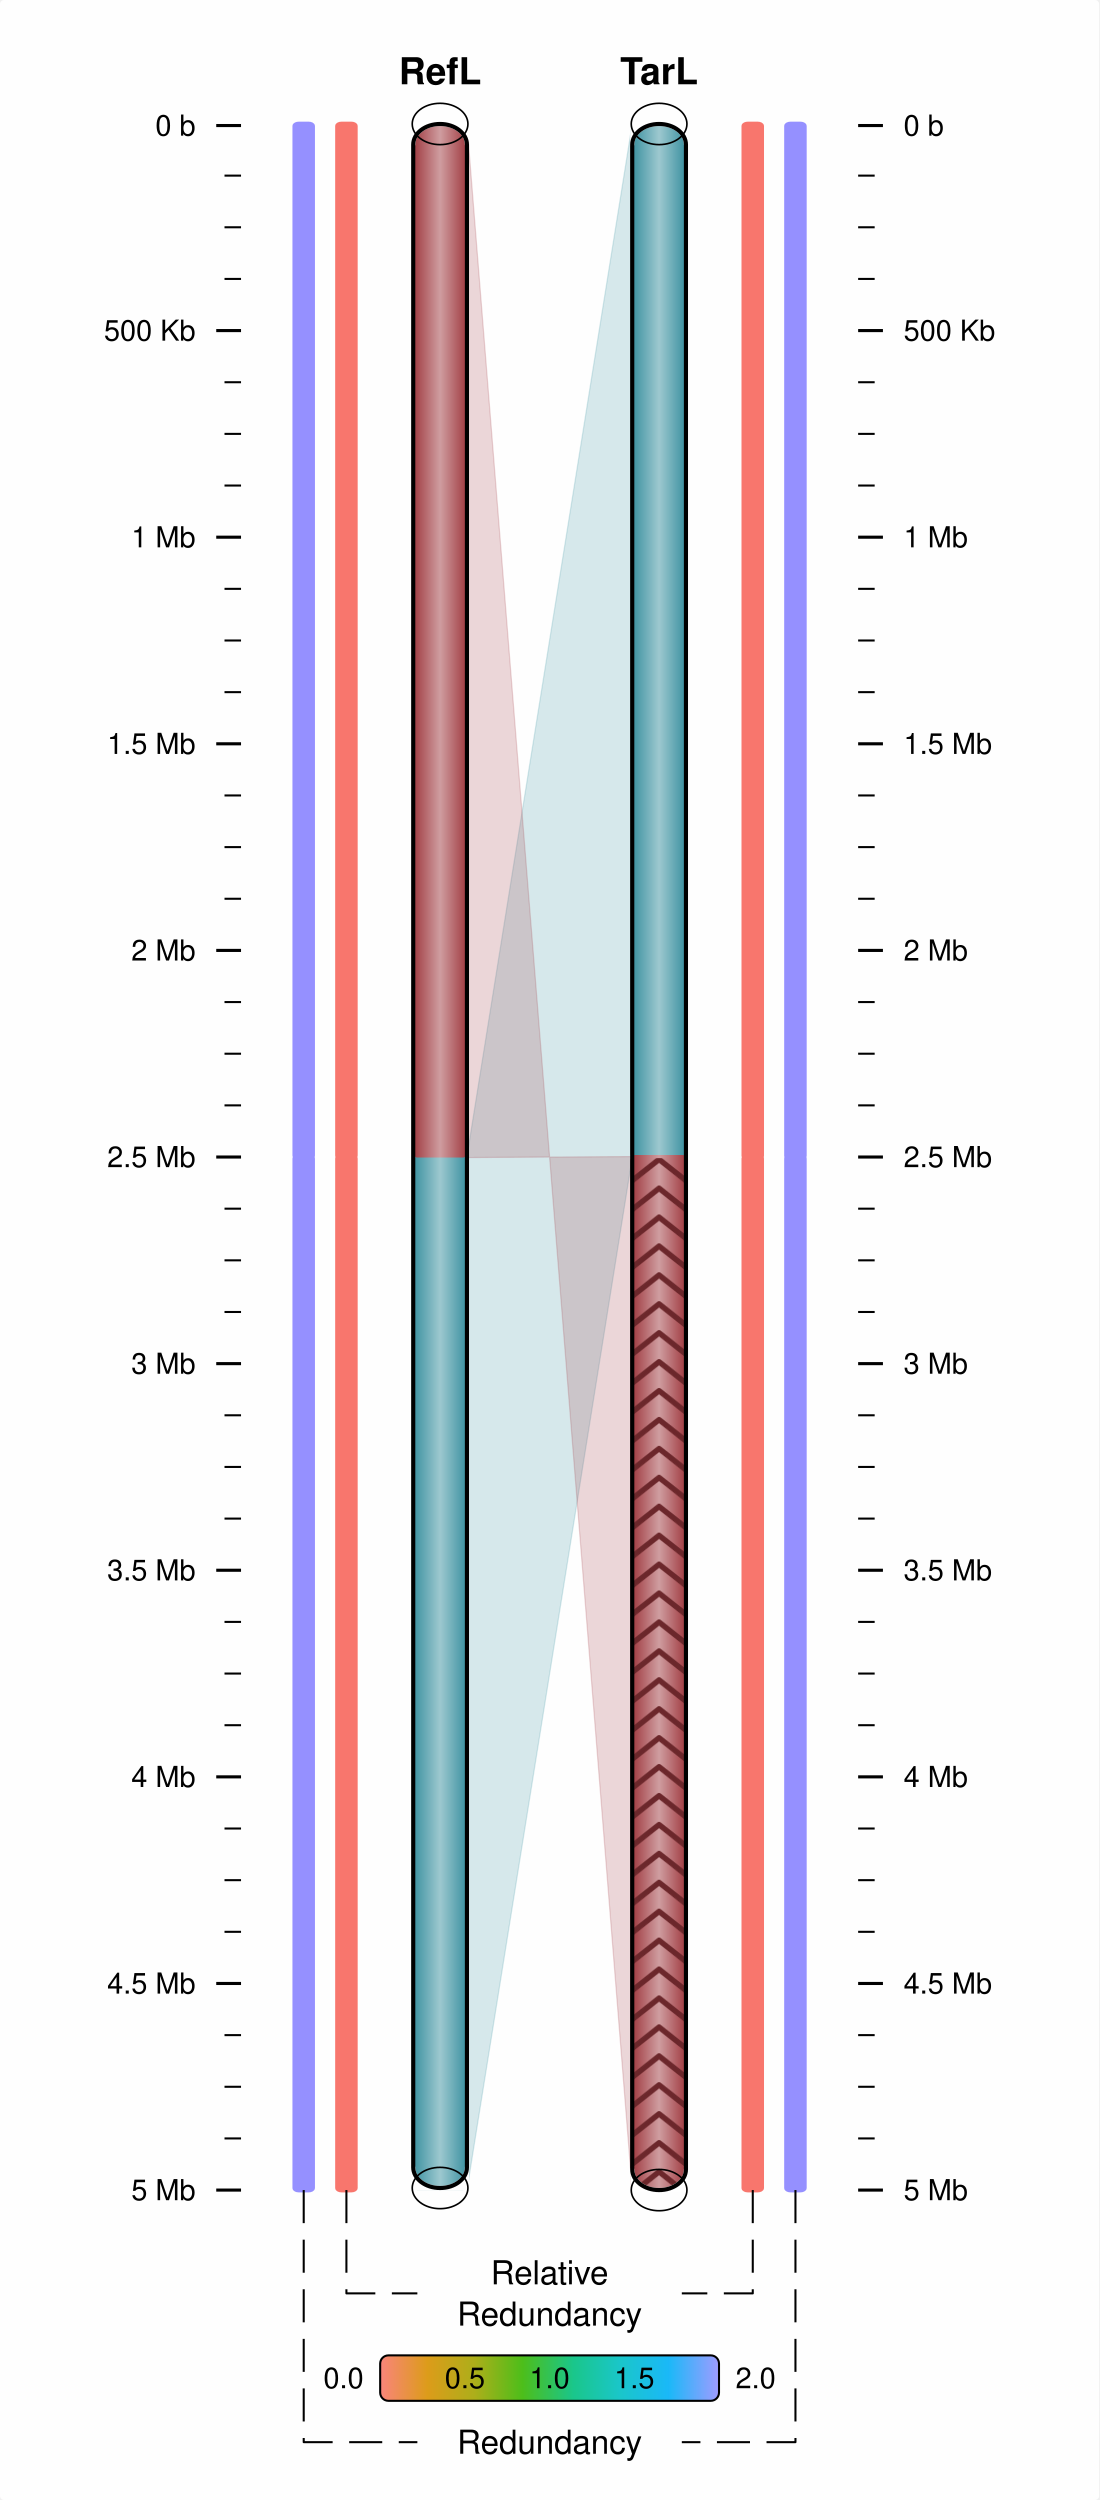
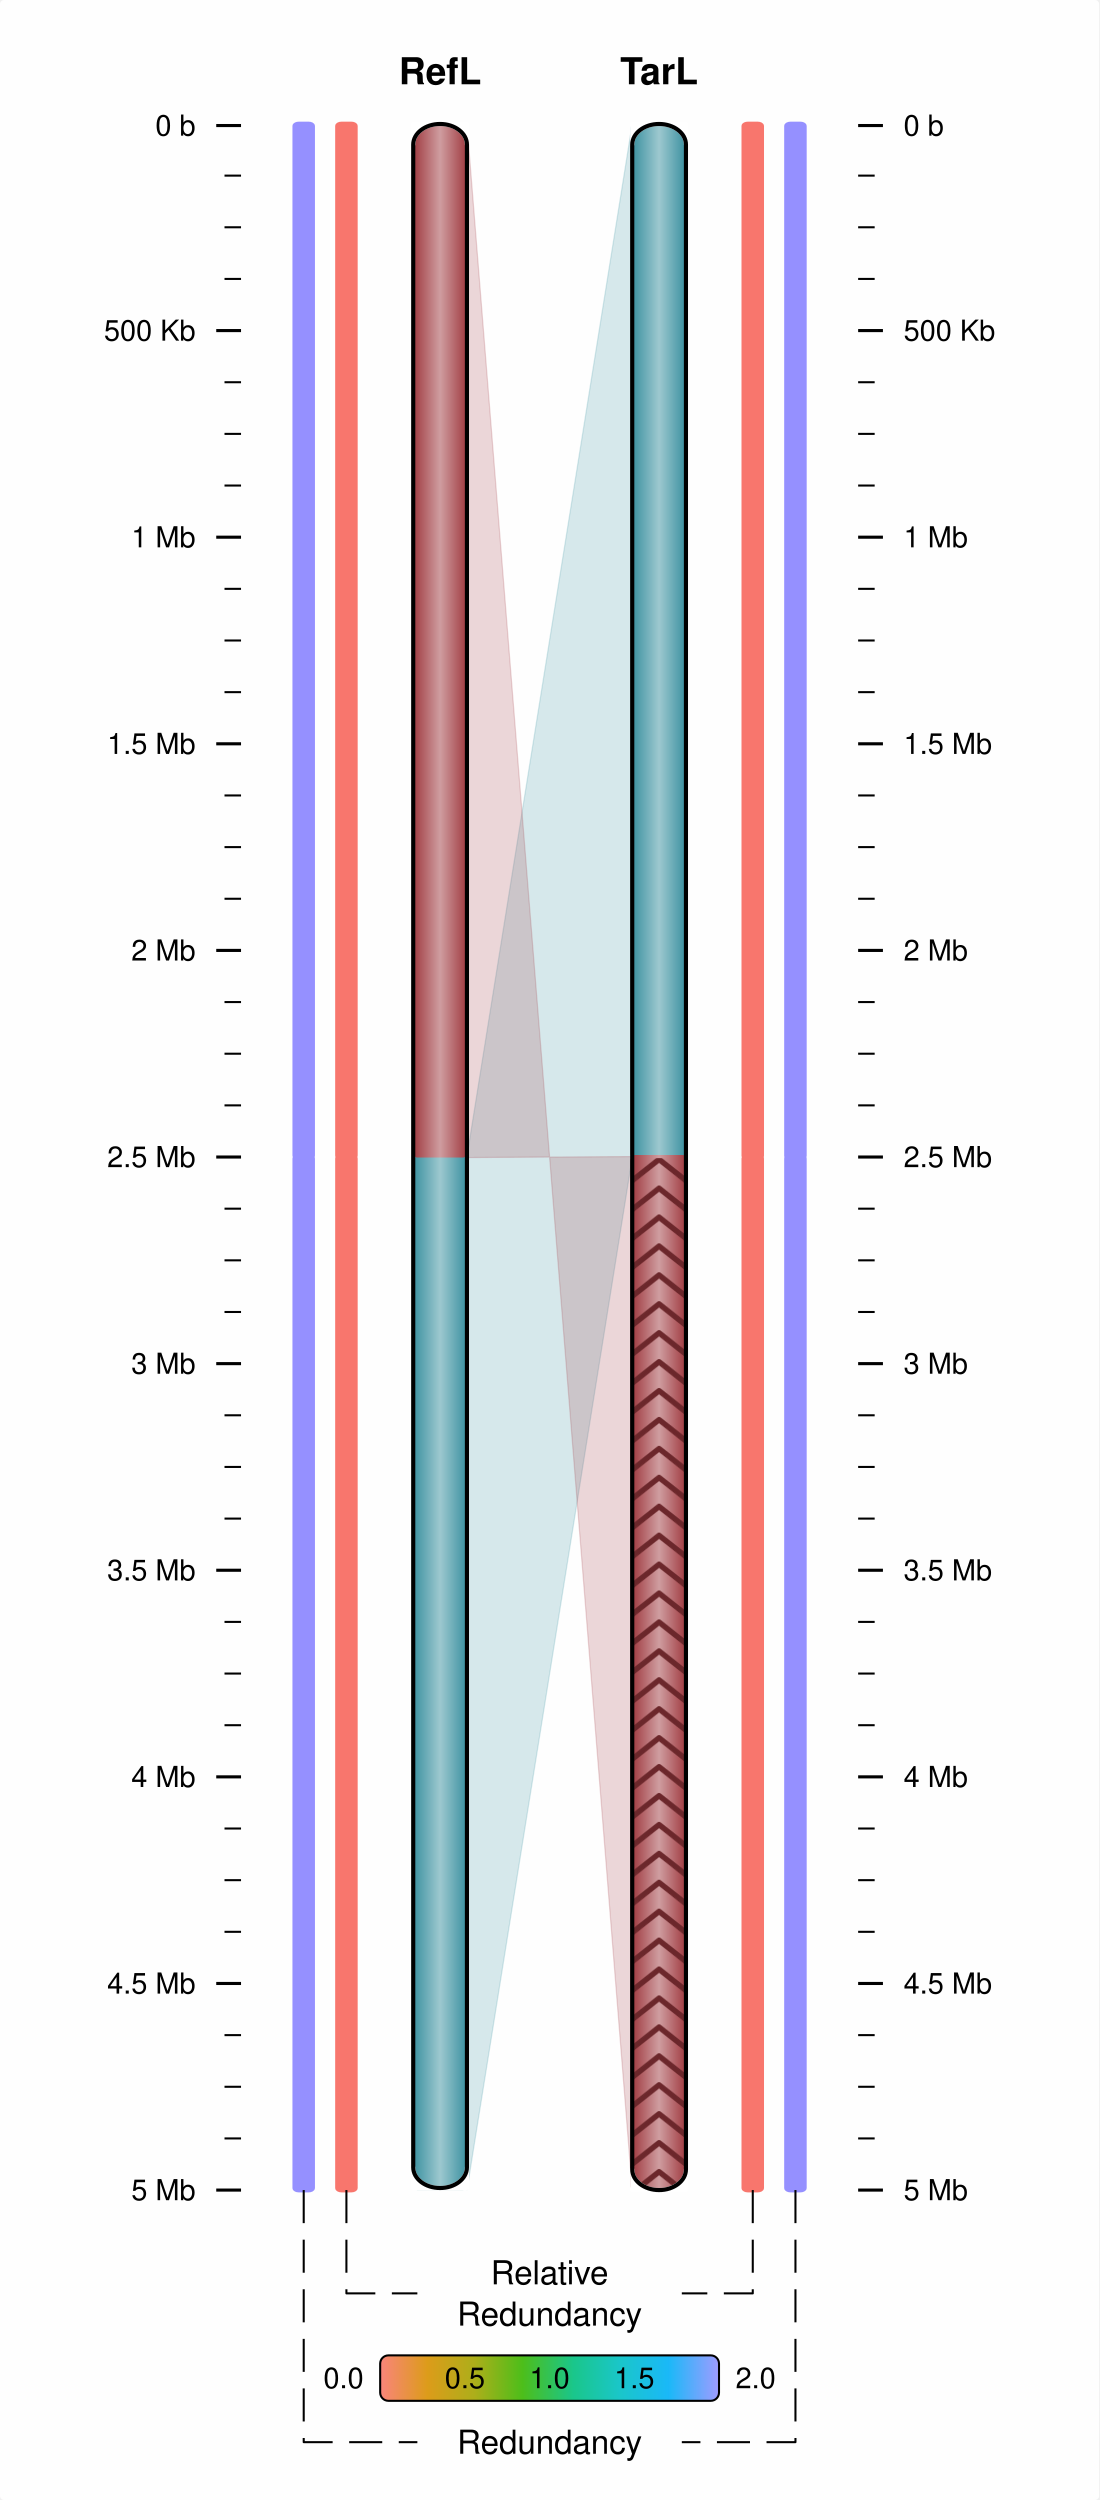
<svg xmlns="http://www.w3.org/2000/svg" viewBox="0 0 266 605">
  <rect x="0.00" y="0.00" width="266.00" height="605.00" rx="1.00" ry="1.00" fill="white" fill-opacity="0.90" stroke="white" stroke-width="0.00" stroke-opacity="1.00" />
-   <line id="52.33332830.37500058.33332830.375000" x1="52.33" y1="30.38" x2="58.33" y2="30.38" stroke-width="0.75" stroke="black" />
-   <text id="47.33332832.825001" x="47.33" y="32.83" dominant-baseline="" baseline-shift="" alignment-baseline="" font-size="7px" font-weight="normal" font-family="Helvetica,Arial" font-variant="normal" text-anchor="end" text-align="start" line-height="125%%">
+   <line id="52.33333230.37500058.33333230.375000" x1="52.33" y1="30.38" x2="58.33" y2="30.38" stroke-width="0.75" stroke="black" />
+   <text id="47.33333232.825001" x="47.33" y="32.83" dominant-baseline="" baseline-shift="" alignment-baseline="" font-size="7px" font-weight="normal" font-family="Helvetica,Arial" font-variant="normal" text-anchor="end" text-align="start" line-height="125%%">
0 b</text>
-   <line id="54.33332842.50000058.33332842.500000" x1="54.33" y1="42.50" x2="58.33" y2="42.50" stroke-width="0.50" stroke="black" />
-   <line id="54.33332855.00000058.33332855.000000" x1="54.33" y1="55.00" x2="58.33" y2="55.00" stroke-width="0.50" stroke="black" />
-   <line id="54.33332867.50000058.33332867.500000" x1="54.33" y1="67.50" x2="58.33" y2="67.50" stroke-width="0.50" stroke="black" />
-   <line id="52.33332880.00000058.33332880.000000" x1="52.33" y1="80.00" x2="58.33" y2="80.00" stroke-width="0.75" stroke="black" />
-   <text id="47.33332882.449997" x="47.33" y="82.45" dominant-baseline="" baseline-shift="" alignment-baseline="" font-size="7px" font-weight="normal" font-family="Helvetica,Arial" font-variant="normal" text-anchor="end" text-align="start" line-height="125%%">
+   <line id="54.33333242.50000058.33333242.500000" x1="54.33" y1="42.50" x2="58.33" y2="42.50" stroke-width="0.50" stroke="black" />
+   <line id="54.33333255.00000058.33333255.000000" x1="54.33" y1="55.00" x2="58.33" y2="55.00" stroke-width="0.50" stroke="black" />
+   <line id="54.33333267.50000058.33333267.500000" x1="54.33" y1="67.50" x2="58.33" y2="67.50" stroke-width="0.50" stroke="black" />
+   <line id="52.33333280.00000058.33333280.000000" x1="52.33" y1="80.00" x2="58.33" y2="80.00" stroke-width="0.75" stroke="black" />
+   <text id="47.33333282.449997" x="47.33" y="82.45" dominant-baseline="" baseline-shift="" alignment-baseline="" font-size="7px" font-weight="normal" font-family="Helvetica,Arial" font-variant="normal" text-anchor="end" text-align="start" line-height="125%%">
500 Kb</text>
-   <line id="54.33332892.50000058.33332892.500000" x1="54.33" y1="92.50" x2="58.33" y2="92.50" stroke-width="0.50" stroke="black" />
-   <line id="54.333328105.00000058.333328105.000000" x1="54.33" y1="105.00" x2="58.33" y2="105.00" stroke-width="0.50" stroke="black" />
-   <line id="54.333328117.50000058.333328117.500000" x1="54.33" y1="117.50" x2="58.33" y2="117.50" stroke-width="0.50" stroke="black" />
-   <line id="52.333328130.00000058.333328130.000000" x1="52.33" y1="130.00" x2="58.33" y2="130.00" stroke-width="0.75" stroke="black" />
-   <text id="47.333328132.449997" x="47.33" y="132.45" dominant-baseline="" baseline-shift="" alignment-baseline="" font-size="7px" font-weight="normal" font-family="Helvetica,Arial" font-variant="normal" text-anchor="end" text-align="start" line-height="125%%">
+   <line id="54.33333292.50000058.33333292.500000" x1="54.33" y1="92.50" x2="58.33" y2="92.50" stroke-width="0.50" stroke="black" />
+   <line id="54.333332105.00000058.333332105.000000" x1="54.33" y1="105.00" x2="58.33" y2="105.00" stroke-width="0.50" stroke="black" />
+   <line id="54.333332117.50000058.333332117.500000" x1="54.33" y1="117.50" x2="58.33" y2="117.50" stroke-width="0.50" stroke="black" />
+   <line id="52.333332130.00000058.333332130.000000" x1="52.33" y1="130.00" x2="58.33" y2="130.00" stroke-width="0.75" stroke="black" />
+   <text id="47.333332132.449997" x="47.33" y="132.45" dominant-baseline="" baseline-shift="" alignment-baseline="" font-size="7px" font-weight="normal" font-family="Helvetica,Arial" font-variant="normal" text-anchor="end" text-align="start" line-height="125%%">
1 Mb</text>
-   <line id="54.333328142.50000058.333328142.500000" x1="54.33" y1="142.50" x2="58.33" y2="142.50" stroke-width="0.50" stroke="black" />
-   <line id="54.333328155.00000058.333328155.000000" x1="54.33" y1="155.00" x2="58.33" y2="155.00" stroke-width="0.50" stroke="black" />
-   <line id="54.333328167.50000058.333328167.500000" x1="54.33" y1="167.50" x2="58.33" y2="167.50" stroke-width="0.50" stroke="black" />
-   <line id="52.333328180.00000058.333328180.000000" x1="52.33" y1="180.00" x2="58.33" y2="180.00" stroke-width="0.75" stroke="black" />
-   <text id="47.333328182.449997" x="47.33" y="182.45" dominant-baseline="" baseline-shift="" alignment-baseline="" font-size="7px" font-weight="normal" font-family="Helvetica,Arial" font-variant="normal" text-anchor="end" text-align="start" line-height="125%%">
+   <line id="54.333332142.50000058.333332142.500000" x1="54.33" y1="142.50" x2="58.33" y2="142.50" stroke-width="0.50" stroke="black" />
+   <line id="54.333332155.00000058.333332155.000000" x1="54.33" y1="155.00" x2="58.33" y2="155.00" stroke-width="0.50" stroke="black" />
+   <line id="54.333332167.50000058.333332167.500000" x1="54.33" y1="167.50" x2="58.33" y2="167.50" stroke-width="0.50" stroke="black" />
+   <line id="52.333332180.00000058.333332180.000000" x1="52.33" y1="180.00" x2="58.33" y2="180.00" stroke-width="0.75" stroke="black" />
+   <text id="47.333332182.449997" x="47.33" y="182.45" dominant-baseline="" baseline-shift="" alignment-baseline="" font-size="7px" font-weight="normal" font-family="Helvetica,Arial" font-variant="normal" text-anchor="end" text-align="start" line-height="125%%">
1.5 Mb</text>
-   <line id="54.333328192.50000058.333328192.500000" x1="54.33" y1="192.50" x2="58.33" y2="192.50" stroke-width="0.50" stroke="black" />
-   <line id="54.333328205.00000058.333328205.000000" x1="54.33" y1="205.00" x2="58.33" y2="205.00" stroke-width="0.50" stroke="black" />
-   <line id="54.333328217.50000058.333328217.500000" x1="54.33" y1="217.50" x2="58.33" y2="217.50" stroke-width="0.50" stroke="black" />
-   <line id="52.333328230.00000058.333328230.000000" x1="52.33" y1="230.00" x2="58.33" y2="230.00" stroke-width="0.75" stroke="black" />
-   <text id="47.333328232.449997" x="47.33" y="232.45" dominant-baseline="" baseline-shift="" alignment-baseline="" font-size="7px" font-weight="normal" font-family="Helvetica,Arial" font-variant="normal" text-anchor="end" text-align="start" line-height="125%%">
+   <line id="54.333332192.50000058.333332192.500000" x1="54.33" y1="192.50" x2="58.33" y2="192.50" stroke-width="0.50" stroke="black" />
+   <line id="54.333332205.00000058.333332205.000000" x1="54.33" y1="205.00" x2="58.33" y2="205.00" stroke-width="0.50" stroke="black" />
+   <line id="54.333332217.50000058.333332217.500000" x1="54.33" y1="217.50" x2="58.33" y2="217.50" stroke-width="0.50" stroke="black" />
+   <line id="52.333332230.00000058.333332230.000000" x1="52.33" y1="230.00" x2="58.33" y2="230.00" stroke-width="0.75" stroke="black" />
+   <text id="47.333332232.449997" x="47.33" y="232.45" dominant-baseline="" baseline-shift="" alignment-baseline="" font-size="7px" font-weight="normal" font-family="Helvetica,Arial" font-variant="normal" text-anchor="end" text-align="start" line-height="125%%">
2 Mb</text>
-   <line id="54.333328242.50000058.333328242.500000" x1="54.33" y1="242.50" x2="58.33" y2="242.50" stroke-width="0.50" stroke="black" />
-   <line id="54.333328255.00000058.333328255.000000" x1="54.33" y1="255.00" x2="58.33" y2="255.00" stroke-width="0.50" stroke="black" />
-   <line id="54.333328267.50000058.333328267.500000" x1="54.33" y1="267.50" x2="58.33" y2="267.50" stroke-width="0.50" stroke="black" />
-   <line id="52.333328280.00000058.333328280.000000" x1="52.33" y1="280.00" x2="58.33" y2="280.00" stroke-width="0.75" stroke="black" />
-   <text id="47.333328282.450012" x="47.33" y="282.45" dominant-baseline="" baseline-shift="" alignment-baseline="" font-size="7px" font-weight="normal" font-family="Helvetica,Arial" font-variant="normal" text-anchor="end" text-align="start" line-height="125%%">
+   <line id="54.333332242.50000058.333332242.500000" x1="54.33" y1="242.50" x2="58.33" y2="242.50" stroke-width="0.50" stroke="black" />
+   <line id="54.333332255.00000058.333332255.000000" x1="54.33" y1="255.00" x2="58.33" y2="255.00" stroke-width="0.50" stroke="black" />
+   <line id="54.333332267.50000058.333332267.500000" x1="54.33" y1="267.50" x2="58.33" y2="267.50" stroke-width="0.50" stroke="black" />
+   <line id="52.333332280.00000058.333332280.000000" x1="52.33" y1="280.00" x2="58.33" y2="280.00" stroke-width="0.75" stroke="black" />
+   <text id="47.333332282.450012" x="47.33" y="282.45" dominant-baseline="" baseline-shift="" alignment-baseline="" font-size="7px" font-weight="normal" font-family="Helvetica,Arial" font-variant="normal" text-anchor="end" text-align="start" line-height="125%%">
2.5 Mb</text>
-   <line id="54.333328292.50000058.333328292.500000" x1="54.33" y1="292.50" x2="58.33" y2="292.50" stroke-width="0.50" stroke="black" />
-   <line id="54.333328305.00000058.333328305.000000" x1="54.33" y1="305.00" x2="58.33" y2="305.00" stroke-width="0.50" stroke="black" />
-   <line id="54.333328317.50000058.333328317.500000" x1="54.33" y1="317.50" x2="58.33" y2="317.50" stroke-width="0.50" stroke="black" />
-   <line id="52.333328330.00000058.333328330.000000" x1="52.33" y1="330.00" x2="58.33" y2="330.00" stroke-width="0.75" stroke="black" />
-   <text id="47.333328332.450012" x="47.33" y="332.45" dominant-baseline="" baseline-shift="" alignment-baseline="" font-size="7px" font-weight="normal" font-family="Helvetica,Arial" font-variant="normal" text-anchor="end" text-align="start" line-height="125%%">
+   <line id="54.333332292.50000058.333332292.500000" x1="54.33" y1="292.50" x2="58.33" y2="292.50" stroke-width="0.50" stroke="black" />
+   <line id="54.333332305.00000058.333332305.000000" x1="54.33" y1="305.00" x2="58.33" y2="305.00" stroke-width="0.50" stroke="black" />
+   <line id="54.333332317.50000058.333332317.500000" x1="54.33" y1="317.50" x2="58.33" y2="317.50" stroke-width="0.50" stroke="black" />
+   <line id="52.333332330.00000058.333332330.000000" x1="52.33" y1="330.00" x2="58.33" y2="330.00" stroke-width="0.75" stroke="black" />
+   <text id="47.333332332.450012" x="47.33" y="332.45" dominant-baseline="" baseline-shift="" alignment-baseline="" font-size="7px" font-weight="normal" font-family="Helvetica,Arial" font-variant="normal" text-anchor="end" text-align="start" line-height="125%%">
3 Mb</text>
-   <line id="54.333328342.50000058.333328342.500000" x1="54.33" y1="342.50" x2="58.33" y2="342.50" stroke-width="0.50" stroke="black" />
-   <line id="54.333328355.00000058.333328355.000000" x1="54.33" y1="355.00" x2="58.33" y2="355.00" stroke-width="0.50" stroke="black" />
-   <line id="54.333328367.50000058.333328367.500000" x1="54.33" y1="367.50" x2="58.33" y2="367.50" stroke-width="0.50" stroke="black" />
-   <line id="52.333328380.00000058.333328380.000000" x1="52.33" y1="380.00" x2="58.33" y2="380.00" stroke-width="0.75" stroke="black" />
-   <text id="47.333328382.450012" x="47.33" y="382.45" dominant-baseline="" baseline-shift="" alignment-baseline="" font-size="7px" font-weight="normal" font-family="Helvetica,Arial" font-variant="normal" text-anchor="end" text-align="start" line-height="125%%">
+   <line id="54.333332342.50000058.333332342.500000" x1="54.33" y1="342.50" x2="58.33" y2="342.50" stroke-width="0.50" stroke="black" />
+   <line id="54.333332355.00000058.333332355.000000" x1="54.33" y1="355.00" x2="58.33" y2="355.00" stroke-width="0.50" stroke="black" />
+   <line id="54.333332367.50000058.333332367.500000" x1="54.33" y1="367.50" x2="58.33" y2="367.50" stroke-width="0.50" stroke="black" />
+   <line id="52.333332380.00000058.333332380.000000" x1="52.33" y1="380.00" x2="58.33" y2="380.00" stroke-width="0.75" stroke="black" />
+   <text id="47.333332382.450012" x="47.33" y="382.45" dominant-baseline="" baseline-shift="" alignment-baseline="" font-size="7px" font-weight="normal" font-family="Helvetica,Arial" font-variant="normal" text-anchor="end" text-align="start" line-height="125%%">
3.5 Mb</text>
-   <line id="54.333328392.50000058.333328392.500000" x1="54.33" y1="392.50" x2="58.33" y2="392.50" stroke-width="0.50" stroke="black" />
-   <line id="54.333328405.00000058.333328405.000000" x1="54.33" y1="405.00" x2="58.33" y2="405.00" stroke-width="0.50" stroke="black" />
-   <line id="54.333328417.50000058.333328417.500000" x1="54.33" y1="417.50" x2="58.33" y2="417.50" stroke-width="0.50" stroke="black" />
-   <line id="52.333328430.00000058.333328430.000000" x1="52.33" y1="430.00" x2="58.33" y2="430.00" stroke-width="0.75" stroke="black" />
-   <text id="47.333328432.450012" x="47.33" y="432.45" dominant-baseline="" baseline-shift="" alignment-baseline="" font-size="7px" font-weight="normal" font-family="Helvetica,Arial" font-variant="normal" text-anchor="end" text-align="start" line-height="125%%">
+   <line id="54.333332392.50000058.333332392.500000" x1="54.33" y1="392.50" x2="58.33" y2="392.50" stroke-width="0.50" stroke="black" />
+   <line id="54.333332405.00000058.333332405.000000" x1="54.33" y1="405.00" x2="58.33" y2="405.00" stroke-width="0.50" stroke="black" />
+   <line id="54.333332417.50000058.333332417.500000" x1="54.33" y1="417.50" x2="58.33" y2="417.50" stroke-width="0.50" stroke="black" />
+   <line id="52.333332430.00000058.333332430.000000" x1="52.33" y1="430.00" x2="58.33" y2="430.00" stroke-width="0.75" stroke="black" />
+   <text id="47.333332432.450012" x="47.33" y="432.45" dominant-baseline="" baseline-shift="" alignment-baseline="" font-size="7px" font-weight="normal" font-family="Helvetica,Arial" font-variant="normal" text-anchor="end" text-align="start" line-height="125%%">
4 Mb</text>
-   <line id="54.333328442.50000058.333328442.500000" x1="54.33" y1="442.50" x2="58.33" y2="442.50" stroke-width="0.50" stroke="black" />
-   <line id="54.333328455.00000058.333328455.000000" x1="54.33" y1="455.00" x2="58.33" y2="455.00" stroke-width="0.50" stroke="black" />
-   <line id="54.333328467.50000058.333328467.500000" x1="54.33" y1="467.50" x2="58.33" y2="467.50" stroke-width="0.50" stroke="black" />
-   <line id="52.333328480.00000058.333328480.000000" x1="52.33" y1="480.00" x2="58.33" y2="480.00" stroke-width="0.75" stroke="black" />
-   <text id="47.333328482.450012" x="47.33" y="482.45" dominant-baseline="" baseline-shift="" alignment-baseline="" font-size="7px" font-weight="normal" font-family="Helvetica,Arial" font-variant="normal" text-anchor="end" text-align="start" line-height="125%%">
+   <line id="54.333332442.50000058.333332442.500000" x1="54.33" y1="442.50" x2="58.33" y2="442.50" stroke-width="0.50" stroke="black" />
+   <line id="54.333332455.00000058.333332455.000000" x1="54.33" y1="455.00" x2="58.33" y2="455.00" stroke-width="0.50" stroke="black" />
+   <line id="54.333332467.50000058.333332467.500000" x1="54.33" y1="467.50" x2="58.33" y2="467.50" stroke-width="0.50" stroke="black" />
+   <line id="52.333332480.00000058.333332480.000000" x1="52.33" y1="480.00" x2="58.33" y2="480.00" stroke-width="0.75" stroke="black" />
+   <text id="47.333332482.450012" x="47.33" y="482.45" dominant-baseline="" baseline-shift="" alignment-baseline="" font-size="7px" font-weight="normal" font-family="Helvetica,Arial" font-variant="normal" text-anchor="end" text-align="start" line-height="125%%">
4.5 Mb</text>
-   <line id="54.333328492.50000058.333328492.500000" x1="54.33" y1="492.50" x2="58.33" y2="492.50" stroke-width="0.50" stroke="black" />
-   <line id="54.333328505.00000058.333328505.000000" x1="54.33" y1="505.00" x2="58.33" y2="505.00" stroke-width="0.50" stroke="black" />
-   <line id="54.333328517.50000058.333328517.500000" x1="54.33" y1="517.50" x2="58.33" y2="517.50" stroke-width="0.50" stroke="black" />
-   <line id="52.333328530.00000058.333328530.000000" x1="52.33" y1="530.00" x2="58.33" y2="530.00" stroke-width="0.75" stroke="black" />
-   <text id="47.333328532.450012" x="47.33" y="532.45" dominant-baseline="" baseline-shift="" alignment-baseline="" font-size="7px" font-weight="normal" font-family="Helvetica,Arial" font-variant="normal" text-anchor="end" text-align="start" line-height="125%%">
+   <line id="54.333332492.50000058.333332492.500000" x1="54.33" y1="492.50" x2="58.33" y2="492.50" stroke-width="0.50" stroke="black" />
+   <line id="54.333332505.00000058.333332505.000000" x1="54.33" y1="505.00" x2="58.33" y2="505.00" stroke-width="0.50" stroke="black" />
+   <line id="54.333332517.50000058.333332517.500000" x1="54.33" y1="517.50" x2="58.33" y2="517.50" stroke-width="0.50" stroke="black" />
+   <line id="52.333332530.00000058.333332530.000000" x1="52.33" y1="530.00" x2="58.33" y2="530.00" stroke-width="0.75" stroke="black" />
+   <text id="47.333332532.450012" x="47.33" y="532.45" dominant-baseline="" baseline-shift="" alignment-baseline="" font-size="7px" font-weight="normal" font-family="Helvetica,Arial" font-variant="normal" text-anchor="end" text-align="start" line-height="125%%">
5 Mb</text>
  <line id="213.66667230.375000207.66667230.375000" x1="213.67" y1="30.38" x2="207.67" y2="30.38" stroke-width="0.75" stroke="black" />
  <text id="218.66667232.825001" x="218.67" y="32.83" dominant-baseline="" baseline-shift="" alignment-baseline="" font-size="7px" font-weight="normal" font-family="Helvetica,Arial" font-variant="normal" text-anchor="start" text-align="start" line-height="125%%">
0 b</text>
  <line id="211.66667242.500000207.66667242.500000" x1="211.67" y1="42.50" x2="207.67" y2="42.50" stroke-width="0.50" stroke="black" />
  <line id="211.66667255.000000207.66667255.000000" x1="211.67" y1="55.00" x2="207.67" y2="55.00" stroke-width="0.50" stroke="black" />
  <line id="211.66667267.500000207.66667267.500000" x1="211.67" y1="67.50" x2="207.67" y2="67.50" stroke-width="0.50" stroke="black" />
  <line id="213.66667280.000000207.66667280.000000" x1="213.67" y1="80.00" x2="207.67" y2="80.00" stroke-width="0.75" stroke="black" />
  <text id="218.66667282.449997" x="218.67" y="82.45" dominant-baseline="" baseline-shift="" alignment-baseline="" font-size="7px" font-weight="normal" font-family="Helvetica,Arial" font-variant="normal" text-anchor="start" text-align="start" line-height="125%%">
500 Kb</text>
  <line id="211.66667292.500000207.66667292.500000" x1="211.67" y1="92.50" x2="207.67" y2="92.50" stroke-width="0.50" stroke="black" />
  <line id="211.666672105.000000207.666672105.000000" x1="211.67" y1="105.00" x2="207.67" y2="105.00" stroke-width="0.50" stroke="black" />
  <line id="211.666672117.500000207.666672117.500000" x1="211.67" y1="117.50" x2="207.67" y2="117.50" stroke-width="0.50" stroke="black" />
  <line id="213.666672130.000000207.666672130.000000" x1="213.67" y1="130.00" x2="207.67" y2="130.00" stroke-width="0.75" stroke="black" />
  <text id="218.666672132.449997" x="218.67" y="132.45" dominant-baseline="" baseline-shift="" alignment-baseline="" font-size="7px" font-weight="normal" font-family="Helvetica,Arial" font-variant="normal" text-anchor="start" text-align="start" line-height="125%%">
1 Mb</text>
  <line id="211.666672142.500000207.666672142.500000" x1="211.67" y1="142.50" x2="207.67" y2="142.50" stroke-width="0.50" stroke="black" />
  <line id="211.666672155.000000207.666672155.000000" x1="211.67" y1="155.00" x2="207.67" y2="155.00" stroke-width="0.50" stroke="black" />
  <line id="211.666672167.500000207.666672167.500000" x1="211.67" y1="167.50" x2="207.67" y2="167.50" stroke-width="0.50" stroke="black" />
  <line id="213.666672180.000000207.666672180.000000" x1="213.67" y1="180.00" x2="207.67" y2="180.00" stroke-width="0.75" stroke="black" />
  <text id="218.666672182.449997" x="218.67" y="182.45" dominant-baseline="" baseline-shift="" alignment-baseline="" font-size="7px" font-weight="normal" font-family="Helvetica,Arial" font-variant="normal" text-anchor="start" text-align="start" line-height="125%%">
1.5 Mb</text>
  <line id="211.666672192.500000207.666672192.500000" x1="211.67" y1="192.50" x2="207.67" y2="192.50" stroke-width="0.50" stroke="black" />
  <line id="211.666672205.000000207.666672205.000000" x1="211.67" y1="205.00" x2="207.67" y2="205.00" stroke-width="0.50" stroke="black" />
  <line id="211.666672217.500000207.666672217.500000" x1="211.67" y1="217.50" x2="207.67" y2="217.50" stroke-width="0.50" stroke="black" />
  <line id="213.666672230.000000207.666672230.000000" x1="213.67" y1="230.00" x2="207.67" y2="230.00" stroke-width="0.75" stroke="black" />
  <text id="218.666672232.449997" x="218.67" y="232.45" dominant-baseline="" baseline-shift="" alignment-baseline="" font-size="7px" font-weight="normal" font-family="Helvetica,Arial" font-variant="normal" text-anchor="start" text-align="start" line-height="125%%">
2 Mb</text>
  <line id="211.666672242.500000207.666672242.500000" x1="211.67" y1="242.50" x2="207.67" y2="242.50" stroke-width="0.50" stroke="black" />
  <line id="211.666672255.000000207.666672255.000000" x1="211.67" y1="255.00" x2="207.67" y2="255.00" stroke-width="0.50" stroke="black" />
  <line id="211.666672267.500000207.666672267.500000" x1="211.67" y1="267.50" x2="207.67" y2="267.50" stroke-width="0.50" stroke="black" />
  <line id="213.666672280.000000207.666672280.000000" x1="213.67" y1="280.00" x2="207.67" y2="280.00" stroke-width="0.75" stroke="black" />
  <text id="218.666672282.450012" x="218.67" y="282.45" dominant-baseline="" baseline-shift="" alignment-baseline="" font-size="7px" font-weight="normal" font-family="Helvetica,Arial" font-variant="normal" text-anchor="start" text-align="start" line-height="125%%">
2.5 Mb</text>
  <line id="211.666672292.500000207.666672292.500000" x1="211.67" y1="292.50" x2="207.67" y2="292.50" stroke-width="0.50" stroke="black" />
  <line id="211.666672305.000000207.666672305.000000" x1="211.67" y1="305.00" x2="207.67" y2="305.00" stroke-width="0.50" stroke="black" />
  <line id="211.666672317.500000207.666672317.500000" x1="211.67" y1="317.50" x2="207.67" y2="317.50" stroke-width="0.50" stroke="black" />
  <line id="213.666672330.000000207.666672330.000000" x1="213.67" y1="330.00" x2="207.67" y2="330.00" stroke-width="0.75" stroke="black" />
  <text id="218.666672332.450012" x="218.67" y="332.45" dominant-baseline="" baseline-shift="" alignment-baseline="" font-size="7px" font-weight="normal" font-family="Helvetica,Arial" font-variant="normal" text-anchor="start" text-align="start" line-height="125%%">
3 Mb</text>
  <line id="211.666672342.500000207.666672342.500000" x1="211.67" y1="342.50" x2="207.67" y2="342.50" stroke-width="0.50" stroke="black" />
  <line id="211.666672355.000000207.666672355.000000" x1="211.67" y1="355.00" x2="207.67" y2="355.00" stroke-width="0.50" stroke="black" />
  <line id="211.666672367.500000207.666672367.500000" x1="211.67" y1="367.50" x2="207.67" y2="367.50" stroke-width="0.50" stroke="black" />
  <line id="213.666672380.000000207.666672380.000000" x1="213.67" y1="380.00" x2="207.67" y2="380.00" stroke-width="0.75" stroke="black" />
  <text id="218.666672382.450012" x="218.67" y="382.45" dominant-baseline="" baseline-shift="" alignment-baseline="" font-size="7px" font-weight="normal" font-family="Helvetica,Arial" font-variant="normal" text-anchor="start" text-align="start" line-height="125%%">
3.5 Mb</text>
  <line id="211.666672392.500000207.666672392.500000" x1="211.67" y1="392.50" x2="207.67" y2="392.50" stroke-width="0.50" stroke="black" />
  <line id="211.666672405.000000207.666672405.000000" x1="211.67" y1="405.00" x2="207.67" y2="405.00" stroke-width="0.50" stroke="black" />
  <line id="211.666672417.500000207.666672417.500000" x1="211.67" y1="417.50" x2="207.67" y2="417.50" stroke-width="0.50" stroke="black" />
  <line id="213.666672430.000000207.666672430.000000" x1="213.67" y1="430.00" x2="207.67" y2="430.00" stroke-width="0.75" stroke="black" />
  <text id="218.666672432.450012" x="218.67" y="432.45" dominant-baseline="" baseline-shift="" alignment-baseline="" font-size="7px" font-weight="normal" font-family="Helvetica,Arial" font-variant="normal" text-anchor="start" text-align="start" line-height="125%%">
4 Mb</text>
  <line id="211.666672442.500000207.666672442.500000" x1="211.67" y1="442.50" x2="207.67" y2="442.50" stroke-width="0.50" stroke="black" />
  <line id="211.666672455.000000207.666672455.000000" x1="211.67" y1="455.00" x2="207.67" y2="455.00" stroke-width="0.50" stroke="black" />
  <line id="211.666672467.500000207.666672467.500000" x1="211.67" y1="467.50" x2="207.67" y2="467.50" stroke-width="0.50" stroke="black" />
  <line id="213.666672480.000000207.666672480.000000" x1="213.67" y1="480.00" x2="207.67" y2="480.00" stroke-width="0.75" stroke="black" />
  <text id="218.666672482.450012" x="218.67" y="482.45" dominant-baseline="" baseline-shift="" alignment-baseline="" font-size="7px" font-weight="normal" font-family="Helvetica,Arial" font-variant="normal" text-anchor="start" text-align="start" line-height="125%%">
4.5 Mb</text>
  <line id="211.666672492.500000207.666672492.500000" x1="211.67" y1="492.50" x2="207.67" y2="492.50" stroke-width="0.50" stroke="black" />
  <line id="211.666672505.000000207.666672505.000000" x1="211.67" y1="505.00" x2="207.67" y2="505.00" stroke-width="0.50" stroke="black" />
  <line id="211.666672517.500000207.666672517.500000" x1="211.67" y1="517.50" x2="207.67" y2="517.50" stroke-width="0.50" stroke="black" />
  <line id="213.666672530.000000207.666672530.000000" x1="213.67" y1="530.00" x2="207.67" y2="530.00" stroke-width="0.75" stroke="black" />
  <text id="218.666672532.450012" x="218.67" y="532.45" dominant-baseline="" baseline-shift="" alignment-baseline="" font-size="7px" font-weight="normal" font-family="Helvetica,Arial" font-variant="normal" text-anchor="start" text-align="start" line-height="125%%">
5 Mb</text>
  <defs id="">
    <linearGradient id="grad100.000000279.880005" x1="0%" y1="0%" x2="100%" y2="0%">
      <stop offset="0%" stop-color="#3B91A0" stop-opacity="1.00" />
      <stop offset="50%" stop-color="#9DC8CF" stop-opacity="1.00" />
      <stop offset="100%" stop-color="#3B91A0" stop-opacity="1.00" />
    </linearGradient>
  </defs>
  <rect x="100.00" y="279.88" width="13.00" height="250.12" rx="1.00" ry="1.00" fill="url(#grad100.000000279.880005)" fill-opacity="1.00" stroke-width="0.75" stroke-opacity="1.00" />
  <defs id="">
    <linearGradient id="grad100.000000279.880005NRC" x1="0%" y1="0%" x2="100%" y2="0%">
      <stop offset="100%" stop-color="#F8766D" stop-opacity="1.00" />
    </linearGradient>
  </defs>
  <rect x="81.67" y="279.88" width="4.33" height="250.12" rx="1.00" ry="0.50" fill="url(#grad100.000000279.880005NRC)" fill-opacity="1.00" stroke="url(#grad100.000000279.880005NRC)" stroke-width="1.12" stroke-opacity="1.00" />
  <defs id="">
    <linearGradient id="grad100.000000279.880005NRCRedun" x1="0%" y1="0%" x2="100%" y2="0%">
      <stop offset="100%" stop-color="#9590FF" stop-opacity="1.00" />
    </linearGradient>
  </defs>
  <rect x="71.33" y="279.88" width="4.33" height="250.12" rx="1.00" ry="0.50" fill="url(#grad100.000000279.880005NRCRedun)" fill-opacity="1.00" stroke="url(#grad100.000000279.880005NRCRedun)" stroke-width="1.12" stroke-opacity="1.00" />
  <defs id="">
    <linearGradient id="grad153.00000030.000000" x1="0%" y1="0%" x2="100%" y2="0%">
      <stop offset="0%" stop-color="#3B91A0" stop-opacity="1.00" />
      <stop offset="50%" stop-color="#9DC8CF" stop-opacity="1.00" />
      <stop offset="100%" stop-color="#3B91A0" stop-opacity="1.00" />
    </linearGradient>
  </defs>
  <rect x="153.00" y="30.00" width="13.00" height="250.18" rx="1.00" ry="1.00" fill="url(#grad153.00000030.000000)" fill-opacity="1.00" stroke="url(#grad153.00000030.000000)" stroke-width="0.75" stroke-opacity="1.00" />
  <defs id="">
    <linearGradient id="grad153.00000030.000000NRC" x1="0%" y1="0%" x2="100%" y2="0%">
      <stop offset="100%" stop-color="#F8766D" stop-opacity="1.00" />
    </linearGradient>
  </defs>
  <rect x="180.00" y="30.00" width="4.33" height="250.18" rx="1.00" ry="0.50" fill="url(#grad153.00000030.000000NRC)" fill-opacity="1.00" stroke="url(#grad153.00000030.000000NRC)" stroke-width="1.12" stroke-opacity="1.00" />
  <defs id="">
    <linearGradient id="grad153.00000030.000000NRCRedun" x1="0%" y1="0%" x2="100%" y2="0%">
      <stop offset="100%" stop-color="#9590FF" stop-opacity="1.00" />
    </linearGradient>
  </defs>
  <rect x="190.33" y="30.00" width="4.33" height="250.18" rx="1.00" ry="0.50" fill="url(#grad153.00000030.000000NRCRedun)" fill-opacity="1.00" stroke="url(#grad153.00000030.000000NRCRedun)" stroke-width="1.12" stroke-opacity="1.00" />
  <polygon points="113.00,279.88 113.00,530.00 153.00,280.18 153.00,30.00 " fill="#3B91A0" stroke="#3B91A0" stroke-width="0.30" stroke-opacity="0.20" fill-opacity="0.20" />
  <defs id="">
    <linearGradient id="grad100.00000030.000000" x1="0%" y1="0%" x2="100%" y2="0%">
      <stop offset="0%" stop-color="#A03B41" stop-opacity="1.00" />
      <stop offset="50%" stop-color="#CF9DA0" stop-opacity="1.00" />
      <stop offset="100%" stop-color="#A03B41" stop-opacity="1.00" />
    </linearGradient>
  </defs>
  <rect x="100.00" y="30.00" width="13.00" height="250.13" rx="1.00" ry="1.00" fill="url(#grad100.00000030.000000)" fill-opacity="1.00" stroke-width="0.75" stroke-opacity="1.00" />
  <defs id="">
    <linearGradient id="grad100.00000030.000000NRC" x1="0%" y1="0%" x2="100%" y2="0%">
      <stop offset="100%" stop-color="#F8766D" stop-opacity="1.00" />
    </linearGradient>
  </defs>
  <rect x="81.67" y="30.00" width="4.33" height="250.13" rx="1.00" ry="0.50" fill="url(#grad100.00000030.000000NRC)" fill-opacity="1.00" stroke="url(#grad100.00000030.000000NRC)" stroke-width="1.12" stroke-opacity="1.00" />
  <defs id="">
    <linearGradient id="grad100.00000030.000000NRCRedun" x1="0%" y1="0%" x2="100%" y2="0%">
      <stop offset="100%" stop-color="#9590FF" stop-opacity="1.00" />
    </linearGradient>
  </defs>
  <rect x="71.33" y="30.00" width="4.33" height="250.13" rx="1.00" ry="0.50" fill="url(#grad100.00000030.000000NRCRedun)" fill-opacity="1.00" stroke="url(#grad100.00000030.000000NRCRedun)" stroke-width="1.12" stroke-opacity="1.00" />
  <defs id="">
    <linearGradient id="grad153.000000279.890015" x1="0%" y1="0%" x2="100%" y2="0%">
      <stop offset="0%" stop-color="#A03B41" stop-opacity="1.00" />
      <stop offset="50%" stop-color="#CF9DA0" stop-opacity="1.00" />
      <stop offset="100%" stop-color="#A03B41" stop-opacity="1.00" />
    </linearGradient>
  </defs>
  <rect x="153.00" y="279.89" width="13.00" height="250.11" rx="1.00" ry="1.00" fill="url(#grad153.000000279.890015)" fill-opacity="1.00" stroke="url(#grad153.000000279.890015)" stroke-width="0.75" stroke-opacity="1.00" />
  <defs id="">
    <pattern id="Wavy153.000000279.890015" x="153.00" y="279.89" width="13.00" height="7.00" patternUnits="userSpaceOnUse">
      <path id="" d="m -0.67,6.34 l 7.16,-5.67 l 7.16,5.67 " fill="none" fill-opacity="0.90" stroke="#6B272B" stroke-opacity="1.00" stroke-linejoin="round" stroke-width="1.33" />
    </pattern>
  </defs>
  <rect x="153.00" y="279.89" width="13.00" height="250.11" rx="1.00" ry="1.00" fill="url(#Wavy153.000000279.890015)" fill-opacity="1.00" stroke="url(#grad153.000000279.890015)" stroke-width="0.75" stroke-opacity="1.00" />
  <defs id="">
    <linearGradient id="grad153.000000279.890015NRC" x1="0%" y1="0%" x2="100%" y2="0%">
      <stop offset="100%" stop-color="#F8766D" stop-opacity="1.00" />
    </linearGradient>
  </defs>
  <rect x="180.00" y="279.89" width="4.33" height="250.11" rx="1.00" ry="0.50" fill="url(#grad153.000000279.890015NRC)" fill-opacity="1.00" stroke="url(#grad153.000000279.890015NRC)" stroke-width="1.12" stroke-opacity="1.00" />
  <defs id="">
    <linearGradient id="grad153.000000279.890015NRCRedun" x1="0%" y1="0%" x2="100%" y2="0%">
      <stop offset="100%" stop-color="#9590FF" stop-opacity="1.00" />
    </linearGradient>
  </defs>
  <rect x="190.33" y="279.89" width="4.33" height="250.11" rx="1.00" ry="0.50" fill="url(#grad153.000000279.890015NRCRedun)" fill-opacity="1.00" stroke="url(#grad153.000000279.890015NRCRedun)" stroke-width="1.12" stroke-opacity="1.00" />
  <polygon points="113.00,30.00 113.00,280.13 153.00,279.89 153.00,530.00 " fill="#A03B41" stroke="#A03B41" stroke-width="0.30" stroke-opacity="0.20" fill-opacity="0.20" />
  <path id="rhs100.00000030.000000" d="M 100.00,524.50 a 6.50,5.00 0.00 0,0 13.00,0.00 v 5.00 h -13.00 v -5.00 z " fill="white" fill-opacity="1.00" stroke="white" stroke-opacity="1.00" stroke-linejoin="round" stroke-width="1.00" />
  <path id="rhs100.00000030.000000" d="M 113.00,35.00 a 6.50,5.00 0.00 0,0 -13.00,0.00 v -5.00 h 13.00 v 5.00 z " fill="white" fill-opacity="1.00" stroke="white" stroke-opacity="1.00" stroke-linejoin="round" stroke-width="1.00" />
  <path id="100.00000030.000000" d="M 100.00,35.00 v 489.50 a 6.50,5.00 0.00 0,0 13.00,0.00 v -489.50 a 6.50,5.00 0.00 0,0 -13.00,0.00 z " fill="none" fill-opacity="0.90" stroke="black" stroke-opacity="1.00" stroke-linejoin="round" stroke-width="1.00" />
-   <ellipse cx="106.50" cy="30.00" rx="6.74" ry="5.00" stroke-width="0.40" fill-opacity="0.90" stroke-opacity="1.00" stroke="black" fill="none" />
-   <ellipse cx="106.50" cy="529.50" rx="6.74" ry="5.00" stroke-width="0.40" fill-opacity="0.90" stroke-opacity="1.00" stroke="black" fill="none" />
  <path id="rhs100.00000030.000000" d="M 153.00,525.00 a 6.50,5.00 0.00 0,0 13.00,0.00 v 5.00 h -13.00 v -5.00 z " fill="white" fill-opacity="1.00" stroke="white" stroke-opacity="1.00" stroke-linejoin="round" stroke-width="1.00" />
  <path id="rhs100.00000030.000000" d="M 166.00,35.00 a 6.50,5.00 0.00 0,0 -13.00,0.00 v -5.00 h 13.00 v 5.00 z " fill="white" fill-opacity="1.00" stroke="white" stroke-opacity="1.00" stroke-linejoin="round" stroke-width="1.00" />
  <path id="153.00000030.000000" d="M 153.00,35.00 v 490.00 a 6.50,5.00 0.00 0,0 13.00,0.00 v -490.00 a 6.50,5.00 0.00 0,0 -13.00,0.00 z " fill="none" fill-opacity="0.90" stroke="black" stroke-opacity="1.00" stroke-linejoin="round" stroke-width="1.00" />
-   <ellipse cx="159.50" cy="30.00" rx="6.74" ry="5.00" stroke-width="0.40" fill-opacity="0.90" stroke-opacity="1.00" stroke="black" fill="none" />
-   <ellipse cx="159.50" cy="530.00" rx="6.74" ry="5.00" stroke-width="0.40" fill-opacity="0.90" stroke-opacity="1.00" stroke="black" fill="none" />
  <text id="106.50000020.400000" x="106.50" y="20.40" dominant-baseline="" baseline-shift="" alignment-baseline="" font-size="9px" font-weight="bold" font-family="Helvetica,Arial" font-variant="normal" text-anchor="middle" text-align="start" line-height="125%%">
RefL</text>
  <text id="159.50000020.400000" x="159.50" y="20.40" dominant-baseline="" baseline-shift="" alignment-baseline="" font-size="9px" font-weight="bold" font-family="Helvetica,Arial" font-variant="normal" text-anchor="middle" text-align="start" line-height="125%%">
TarL</text>
  <defs id="">
    <linearGradient id="grad92.000000570.000000" x1="0%" y1="0%" x2="100%" y2="0%">
      <stop offset="0%" stop-color="#F8766D" stop-opacity="1.00" />
      <stop offset="14%" stop-color="#D89000" stop-opacity="1.00" />
      <stop offset="28%" stop-color="#A3A500" stop-opacity="1.00" />
      <stop offset="42%" stop-color="#39B600" stop-opacity="1.00" />
      <stop offset="57%" stop-color="#00BF7D" stop-opacity="1.00" />
      <stop offset="71%" stop-color="#00BFC4" stop-opacity="1.00" />
      <stop offset="85%" stop-color="#00B0F6" stop-opacity="1.00" />
      <stop offset="100%" stop-color="#9590FF" stop-opacity="1.00" />
    </linearGradient>
  </defs>
  <rect x="92.00" y="570.00" width="82.00" height="11.00" rx="2.00" ry="2.00" fill="url(#grad92.000000570.000000)" fill-opacity="0.90" stroke="black" stroke-width="0.50" stroke-opacity="1.00" />
  <text id="133.000000552.799988" x="133.00" y="552.80" dominant-baseline="" baseline-shift="" alignment-baseline="" font-size="8px" font-family="Helvetica,Arial" font-variant="normal" text-anchor="middle" text-align="start" line-height="125%%">
Relative</text>
  <text id="133.000000562.799988" x="133.00" y="562.80" dominant-baseline="" baseline-shift="" alignment-baseline="" font-size="8px" font-family="Helvetica,Arial" font-variant="normal" text-anchor="middle" text-align="start" line-height="125%%">
Redundancy</text>
  <text id="133.000000593.799988" x="133.00" y="593.80" dominant-baseline="" baseline-shift="" alignment-baseline="" font-size="8px" font-family="Helvetica,Arial" font-variant="normal" text-anchor="middle" text-align="start" line-height="125%%">
Redundancy</text>
  <text id="88.000000575.500000" x="88.00" y="575.50" dy="2.45" dominant-baseline="" baseline-shift="" alignment-baseline="" font-size="7px" font-family="Helvetica,Arial" font-variant="normal" text-anchor="end" text-align="start" line-height="125%%">
0.0</text>
  <text id="178.000000575.500000" x="178.00" y="575.50" dy="2.45" dominant-baseline="" baseline-shift="" alignment-baseline="" font-size="7px" font-family="Helvetica,Arial" font-variant="normal" text-anchor="start" text-align="start" line-height="125%%">
2.0</text>
  <text id="112.500000575.500000" x="112.50" y="575.50" dy="2.45" dominant-baseline="" baseline-shift="" alignment-baseline="" font-size="7px" font-family="Helvetica,Arial" font-variant="normal" text-anchor="middle" text-align="start" line-height="125%%">
0.5</text>
  <text id="133.000000575.500000" x="133.00" y="575.50" dy="2.45" dominant-baseline="" baseline-shift="" alignment-baseline="" font-size="7px" font-family="Helvetica,Arial" font-variant="normal" text-anchor="middle" text-align="start" line-height="125%%">
1.0</text>
  <text id="153.500000575.500000" x="153.50" y="575.50" dy="2.45" dominant-baseline="" baseline-shift="" alignment-baseline="" font-size="7px" font-family="Helvetica,Arial" font-variant="normal" text-anchor="middle" text-align="start" line-height="125%%">
1.5</text>
  <path id="" d="M 83.83,530.00 V 555.00 H 101.00 " fill="none" fill-opacity="0.90" stroke="black" stroke-opacity="1.00" stroke-linejoin="round" stroke-dasharray="8 4" stroke-width="0.50" />
  <path id="" d="M 182.17,530.00 V 555.00 H 165.00 " fill="none" fill-opacity="0.90" stroke="black" stroke-opacity="1.00" stroke-linejoin="round" stroke-dasharray="8 4" stroke-width="0.50" />
  <path id="" d="M 73.50,530.00 V 591.00 H 101.00 " fill="none" fill-opacity="0.90" stroke="black" stroke-opacity="1.00" stroke-linejoin="round" stroke-dasharray="8 4" stroke-width="0.50" />
  <path id="" d="M 192.50,530.00 V 591.00 H 165.00 " fill="none" fill-opacity="0.90" stroke="black" stroke-opacity="1.00" stroke-linejoin="round" stroke-dasharray="8 4" stroke-width="0.50" />
</svg>
